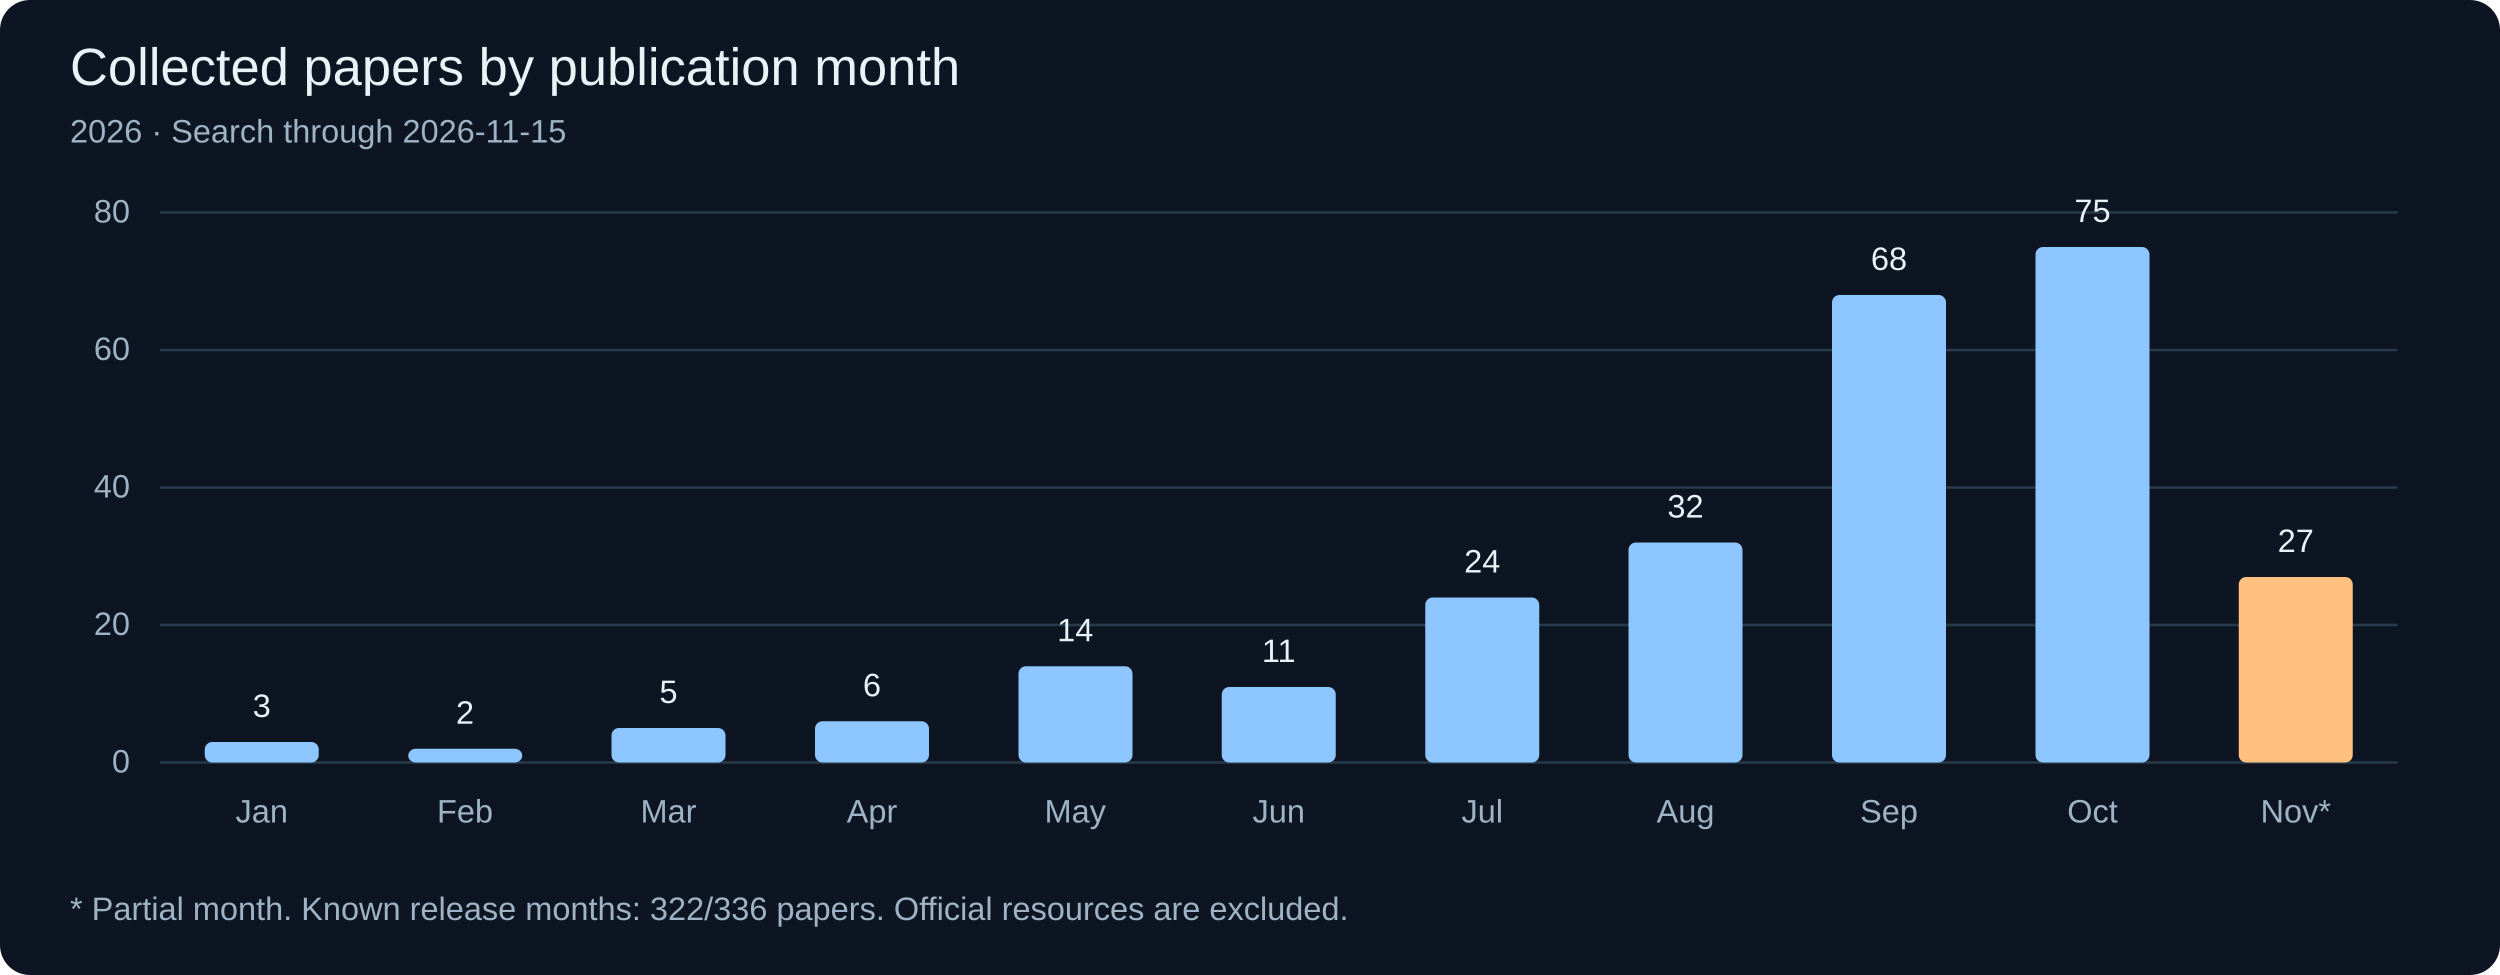
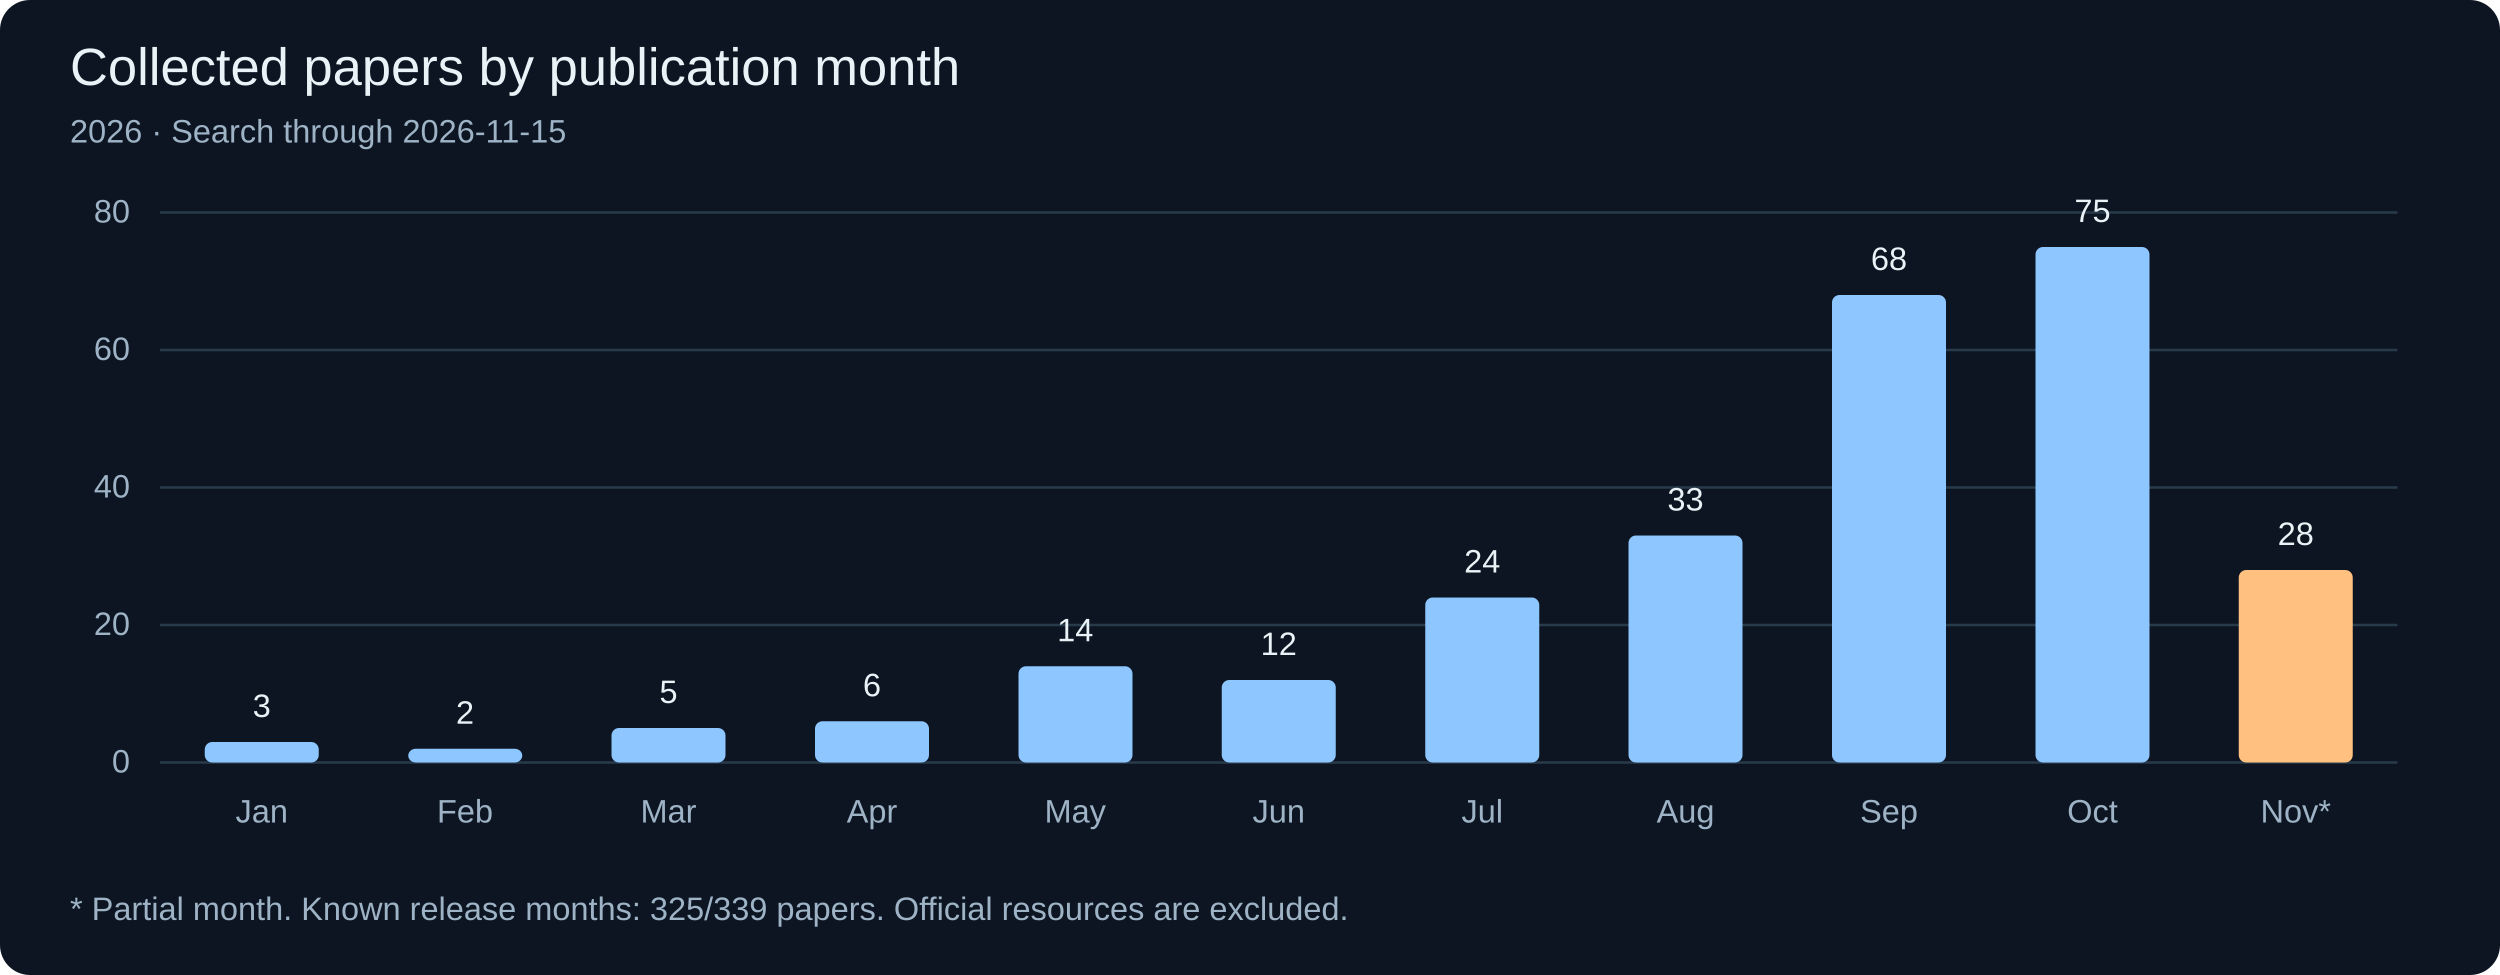
<svg xmlns="http://www.w3.org/2000/svg" width="1000" height="390" viewBox="0 0 1000 390" role="img" aria-labelledby="title desc">
  <rect width="1000" height="390" rx="12" fill="#0c1521" />
  <g font-family="Arial,sans-serif" font-size="13" fill="#e9f2f6">
    <text x="28" y="34" font-size="21">Collected papers by publication month</text>
    <text x="28" y="57" fill="#9eb3c6">2026 · Search through 2026-11-15</text>
    <path d="M64 305.0h895" stroke="#283b4b" />
    <text x="52" y="309.0" text-anchor="end" fill="#9eb3c6">0</text>
    <path d="M64 250.0h895" stroke="#283b4b" />
    <text x="52" y="254.0" text-anchor="end" fill="#9eb3c6">20</text>
    <path d="M64 195.0h895" stroke="#283b4b" />
    <text x="52" y="199.0" text-anchor="end" fill="#9eb3c6">40</text>
    <path d="M64 140.0h895" stroke="#283b4b" />
    <text x="52" y="144.0" text-anchor="end" fill="#9eb3c6">60</text>
    <path d="M64 85.0h895" stroke="#283b4b" />
    <text x="52" y="89.0" text-anchor="end" fill="#9eb3c6">80</text>
    <rect x="81.9" y="296.8" width="45.6" height="8.2" rx="3" fill="#8ec6ff" />
    <text x="104.7" y="286.8" text-anchor="middle">3</text>
    <text x="104.7" y="329" text-anchor="middle" fill="#9eb3c6">Jan</text>
    <rect x="163.3" y="299.5" width="45.6" height="5.5" rx="3" fill="#8ec6ff" />
    <text x="186.0" y="289.5" text-anchor="middle">2</text>
    <text x="186.0" y="329" text-anchor="middle" fill="#9eb3c6">Feb</text>
    <rect x="244.6" y="291.2" width="45.6" height="13.8" rx="3" fill="#8ec6ff" />
    <text x="267.4" y="281.2" text-anchor="middle">5</text>
    <text x="267.4" y="329" text-anchor="middle" fill="#9eb3c6">Mar</text>
    <rect x="326.0" y="288.5" width="45.6" height="16.5" rx="3" fill="#8ec6ff" />
    <text x="348.8" y="278.5" text-anchor="middle">6</text>
    <text x="348.8" y="329" text-anchor="middle" fill="#9eb3c6">Apr</text>
    <rect x="407.4" y="266.5" width="45.6" height="38.5" rx="3" fill="#8ec6ff" />
    <text x="430.1" y="256.5" text-anchor="middle">14</text>
    <text x="430.1" y="329" text-anchor="middle" fill="#9eb3c6">May</text>
-     <rect x="488.7" y="274.8" width="45.6" height="30.2" rx="3" fill="#8ec6ff" />
-     <text x="511.5" y="264.8" text-anchor="middle">11</text>
+     <rect x="488.7" y="272.0" width="45.6" height="33.0" rx="3" fill="#8ec6ff" />
+     <text x="511.5" y="262.0" text-anchor="middle">12</text>
    <text x="511.5" y="329" text-anchor="middle" fill="#9eb3c6">Jun</text>
    <rect x="570.1" y="239.0" width="45.6" height="66.0" rx="3" fill="#8ec6ff" />
    <text x="592.9" y="229.0" text-anchor="middle">24</text>
    <text x="592.9" y="329" text-anchor="middle" fill="#9eb3c6">Jul</text>
-     <rect x="651.4" y="217.0" width="45.6" height="88.0" rx="3" fill="#8ec6ff" />
-     <text x="674.2" y="207.0" text-anchor="middle">32</text>
+     <rect x="651.4" y="214.2" width="45.6" height="90.8" rx="3" fill="#8ec6ff" />
+     <text x="674.2" y="204.2" text-anchor="middle">33</text>
    <text x="674.2" y="329" text-anchor="middle" fill="#9eb3c6">Aug</text>
    <rect x="732.8" y="118.0" width="45.6" height="187.0" rx="3" fill="#8ec6ff" />
    <text x="755.6" y="108.0" text-anchor="middle">68</text>
    <text x="755.6" y="329" text-anchor="middle" fill="#9eb3c6">Sep</text>
    <rect x="814.2" y="98.8" width="45.6" height="206.2" rx="3" fill="#8ec6ff" />
    <text x="837.0" y="88.8" text-anchor="middle">75</text>
    <text x="837.0" y="329" text-anchor="middle" fill="#9eb3c6">Oct</text>
-     <rect x="895.5" y="230.8" width="45.6" height="74.2" rx="3" fill="#ffc080" />
-     <text x="918.3" y="220.8" text-anchor="middle">27</text>
+     <rect x="895.5" y="228.0" width="45.6" height="77.0" rx="3" fill="#ffc080" />
+     <text x="918.3" y="218.0" text-anchor="middle">28</text>
    <text x="918.3" y="329" text-anchor="middle" fill="#9eb3c6">Nov*</text>
-     <text x="28" y="368" fill="#9eb3c6">* Partial month. Known release months: 322/336 papers. Official resources are excluded.</text>
+     <text x="28" y="368" fill="#9eb3c6">* Partial month. Known release months: 325/339 papers. Official resources are excluded.</text>
  </g>
</svg>
